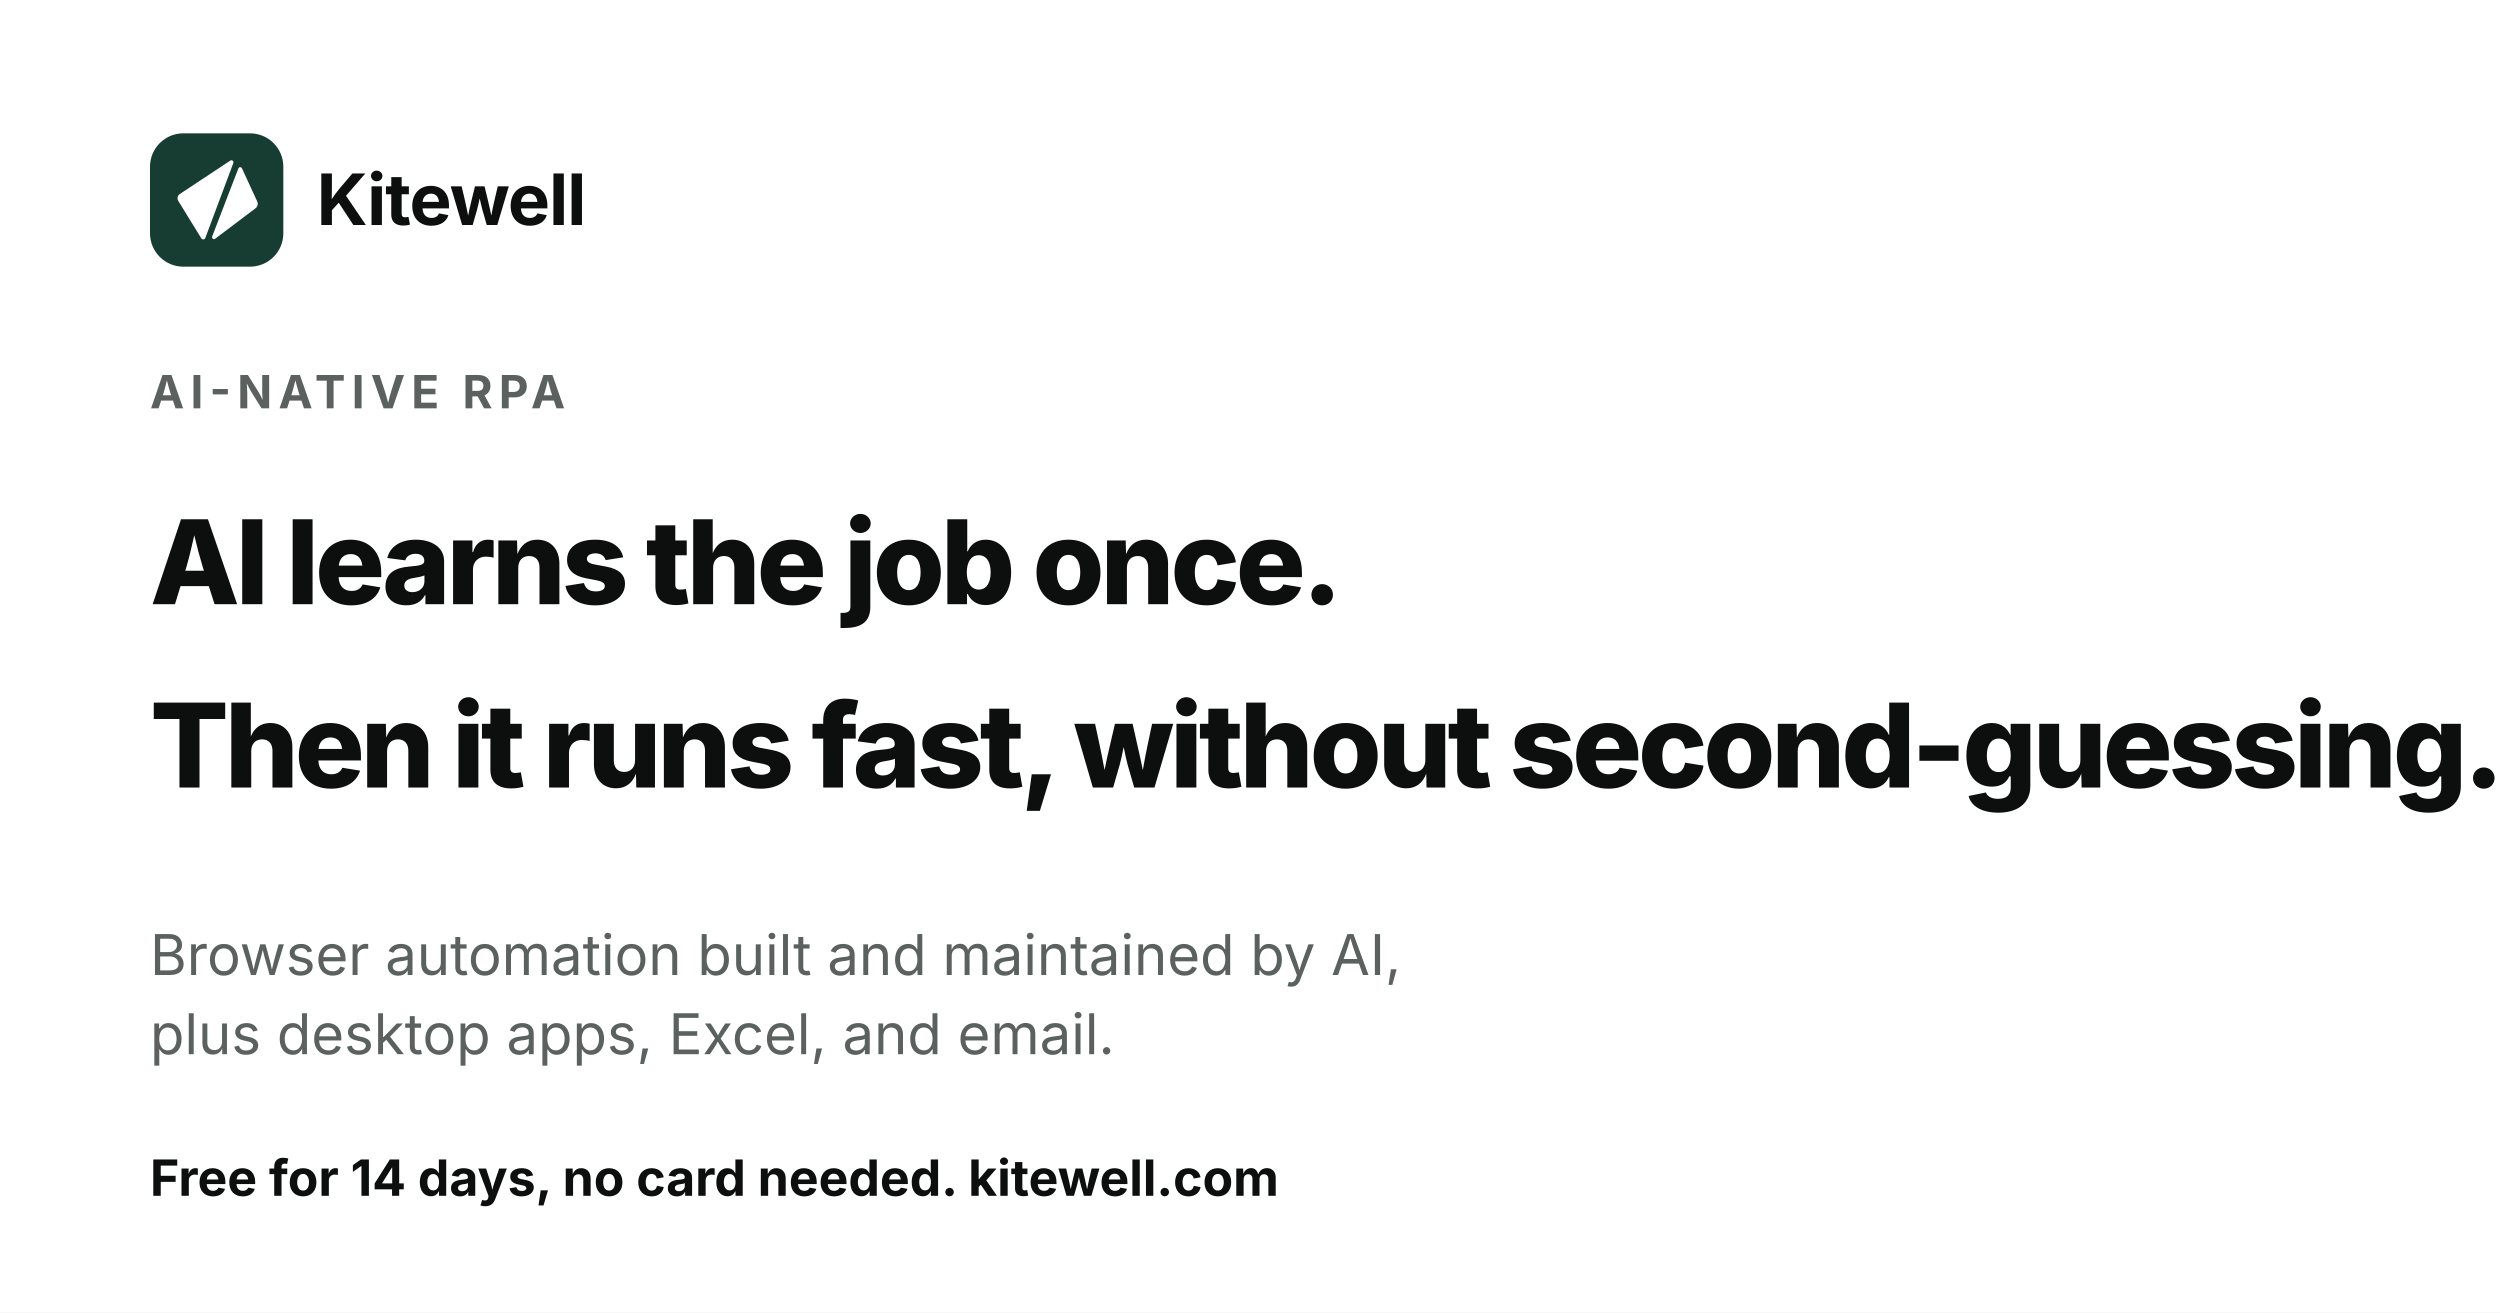
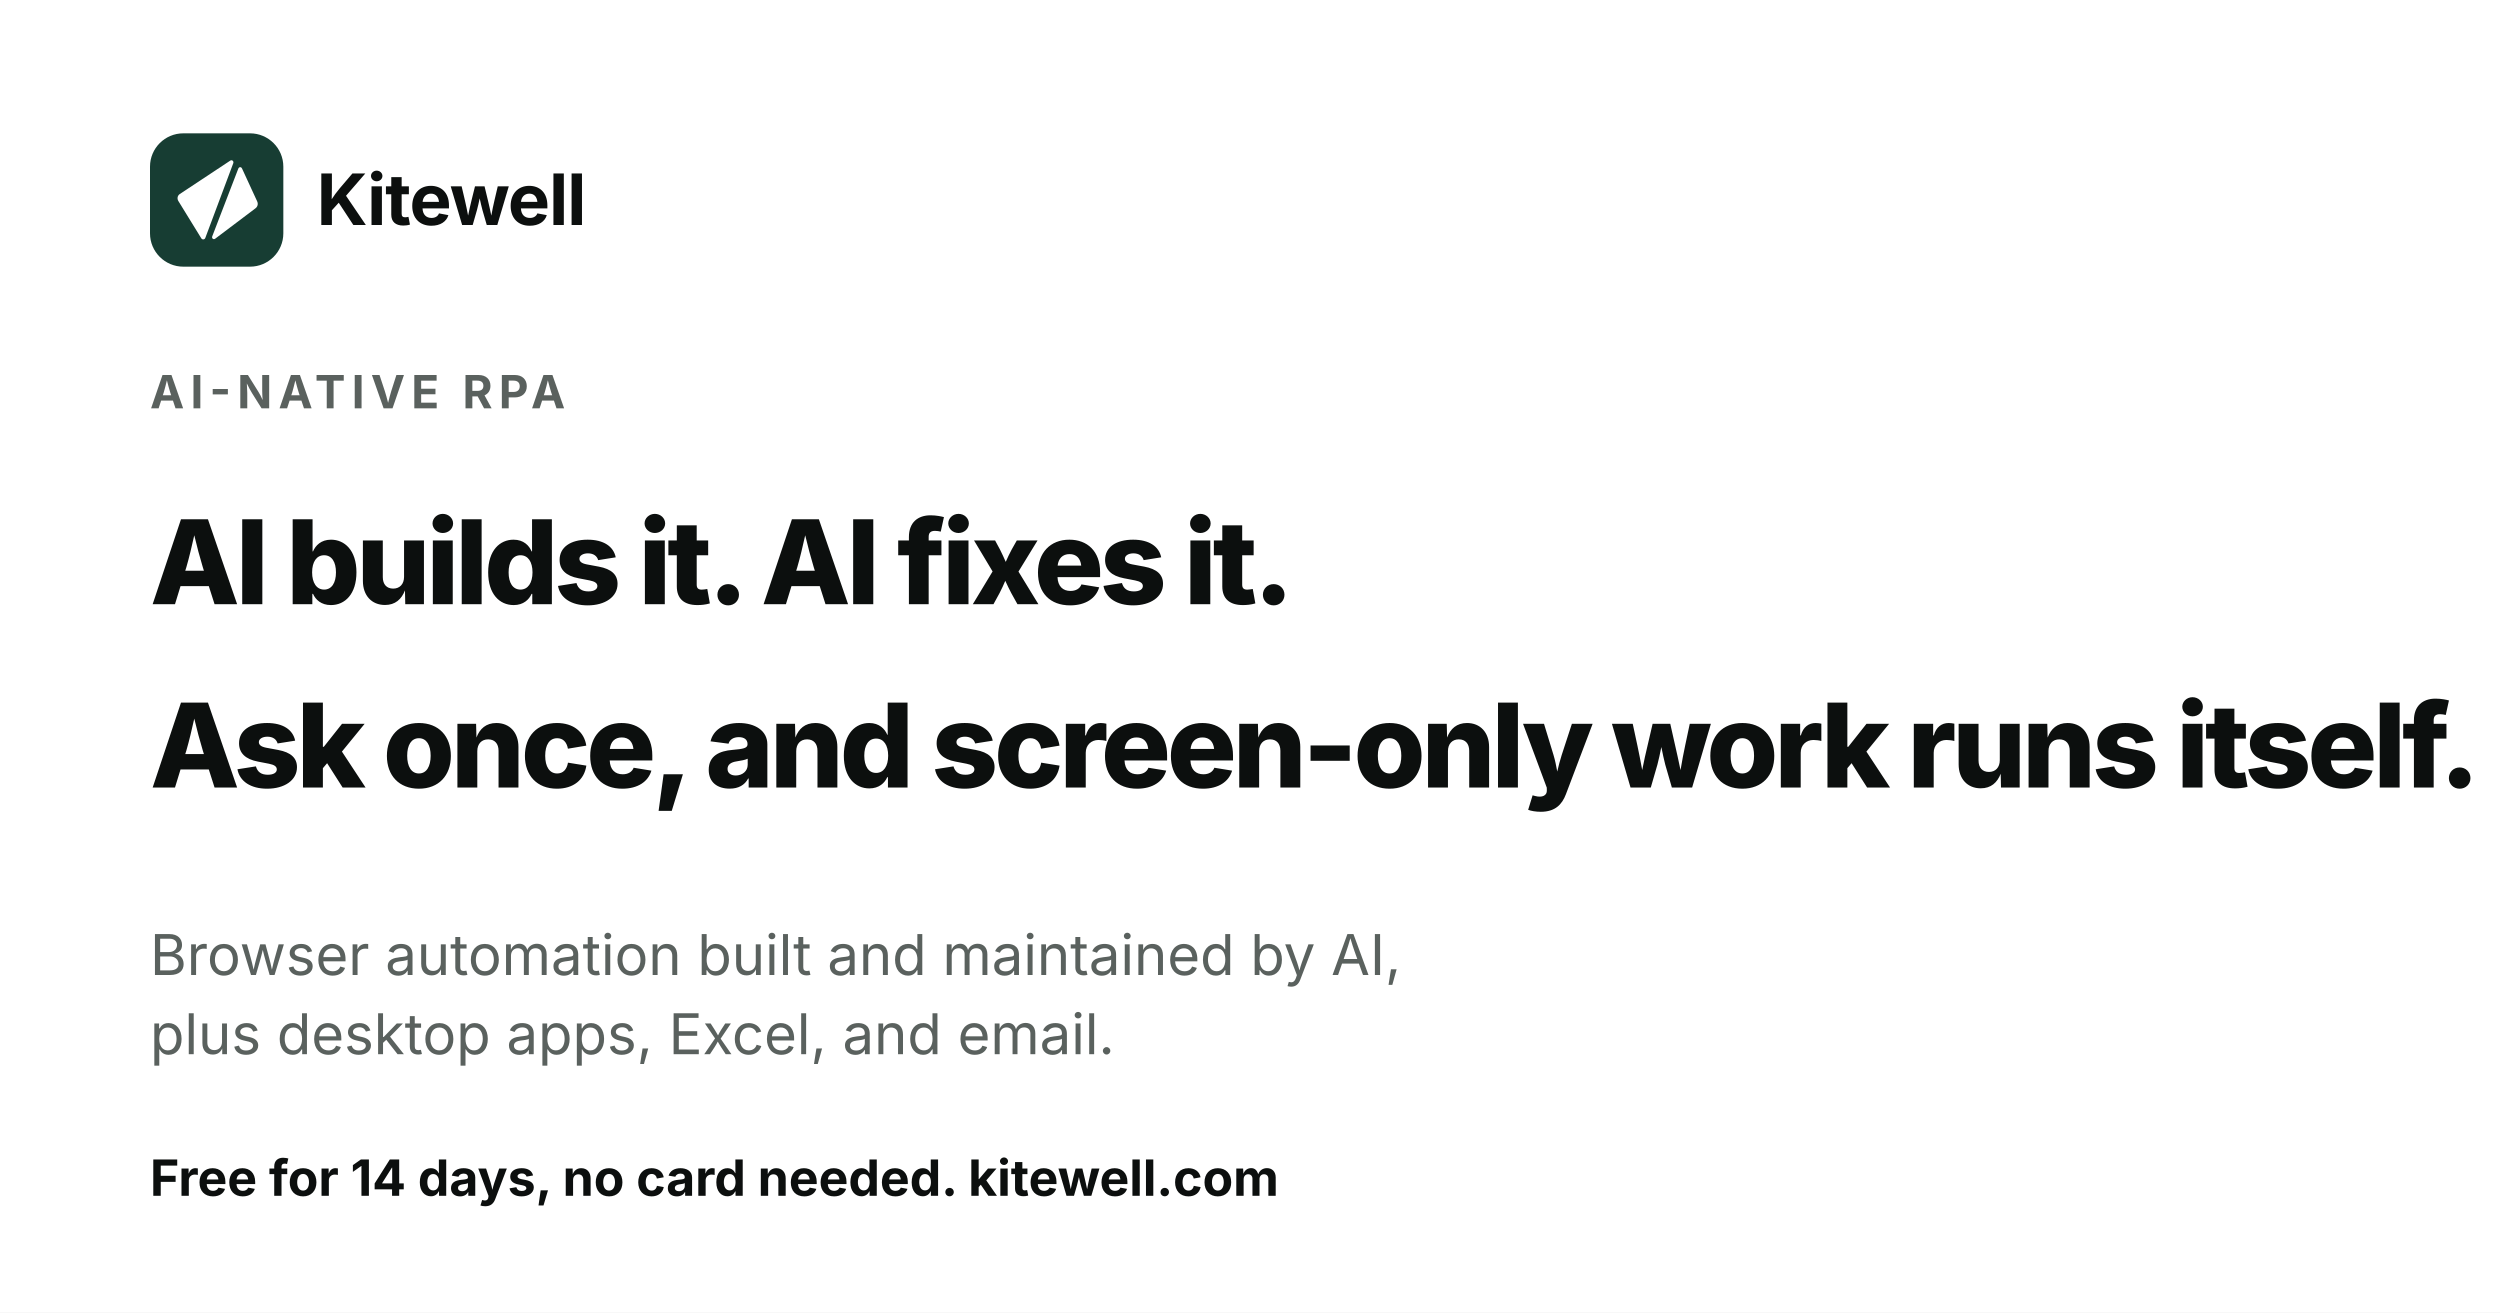
<svg xmlns="http://www.w3.org/2000/svg" width="1200" height="630" viewBox="0 0 1200 630">
  <rect width="1200" height="630" fill="#ffffff" />
  <svg x="72" y="64" width="64" height="64" viewBox="0 0 64 64">
    <rect width="64" height="64" rx="16" fill="#173d33" />
    <g transform="translate(10 10) scale(.6875)" fill="#ffffff">
      <path d="M41.5 4.5C42.7 3.7 44.1 4.9 43.6 6.3L24.1 58.4C23.7 59.7 22 59.9 21.3 58.8L5.3 32.8C4.2 31.1 4.6 28.9 6.3 27.8Z" />
      <path d="M47.1 10.1C47.6 8.8 49.1 8.7 49.7 10L60.3 33C61.1 34.7 60.6 36.7 59.1 37.8L31 59C29.8 59.9 28.4 58.8 28.9 57.4Z" />
    </g>
  </svg>
  <text x="152" y="108" fill="#0c0f0e" font-family="-apple-system, BlinkMacSystemFont, &quot;Helvetica Neue&quot;, &quot;Hiragino Sans&quot;, sans-serif" font-size="34" font-weight="700" letter-spacing="-0.5">Kitewell</text>
  <text x="72" y="196" fill="#5a615e" font-family="-apple-system, BlinkMacSystemFont, &quot;Helvetica Neue&quot;, &quot;Hiragino Sans&quot;, sans-serif" font-size="22" font-weight="650" letter-spacing="3">AI-NATIVE RPA</text>
-   <text x="72" y="290" fill="#0c0f0e" font-family="-apple-system, BlinkMacSystemFont, &quot;Helvetica Neue&quot;, &quot;Hiragino Sans&quot;, sans-serif" font-size="56" font-weight="800" letter-spacing="-2.0">AI learns the job once.</text>
-   <text x="72" y="378" fill="#0c0f0e" font-family="-apple-system, BlinkMacSystemFont, &quot;Helvetica Neue&quot;, &quot;Hiragino Sans&quot;, sans-serif" font-size="56" font-weight="800" letter-spacing="-2.0">Then it runs fast, without second-guessing.</text>
+   <text x="72" y="290" fill="#0c0f0e" font-family="-apple-system, BlinkMacSystemFont, &quot;Helvetica Neue&quot;, &quot;Hiragino Sans&quot;, sans-serif" font-size="56" font-weight="800" letter-spacing="-2.0">AI builds it. AI fixes it.</text>
+   <text x="72" y="378" fill="#0c0f0e" font-family="-apple-system, BlinkMacSystemFont, &quot;Helvetica Neue&quot;, &quot;Hiragino Sans&quot;, sans-serif" font-size="56" font-weight="800" letter-spacing="-2.0">Ask once, and screen-only work runs itself.</text>
  <text x="72" y="468" fill="#5a615e" font-family="-apple-system, BlinkMacSystemFont, &quot;Helvetica Neue&quot;, &quot;Hiragino Sans&quot;, sans-serif" font-size="27">Browser automation built and maintained by AI,</text>
  <text x="72" y="506" fill="#5a615e" font-family="-apple-system, BlinkMacSystemFont, &quot;Helvetica Neue&quot;, &quot;Hiragino Sans&quot;, sans-serif" font-size="27">plus desktop apps, Excel, and email.</text>
  <text x="72" y="574" fill="#0c0f0e" font-family="-apple-system, BlinkMacSystemFont, &quot;Helvetica Neue&quot;, &quot;Hiragino Sans&quot;, sans-serif" font-size="24" font-weight="650">Free for 14 days, no card needed. kitewell.com</text>
</svg>
